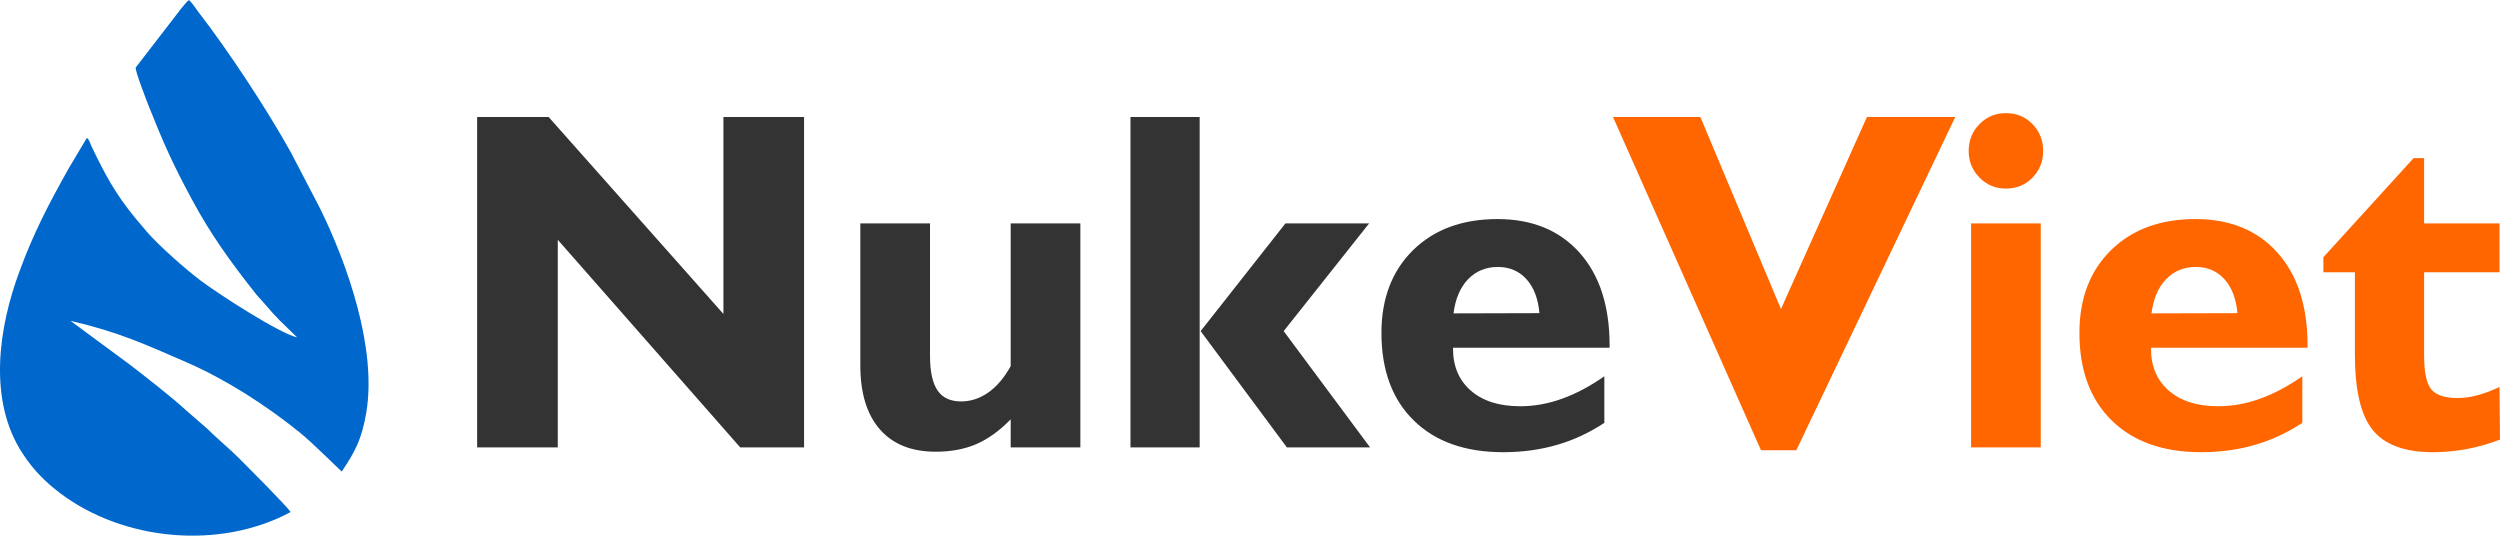
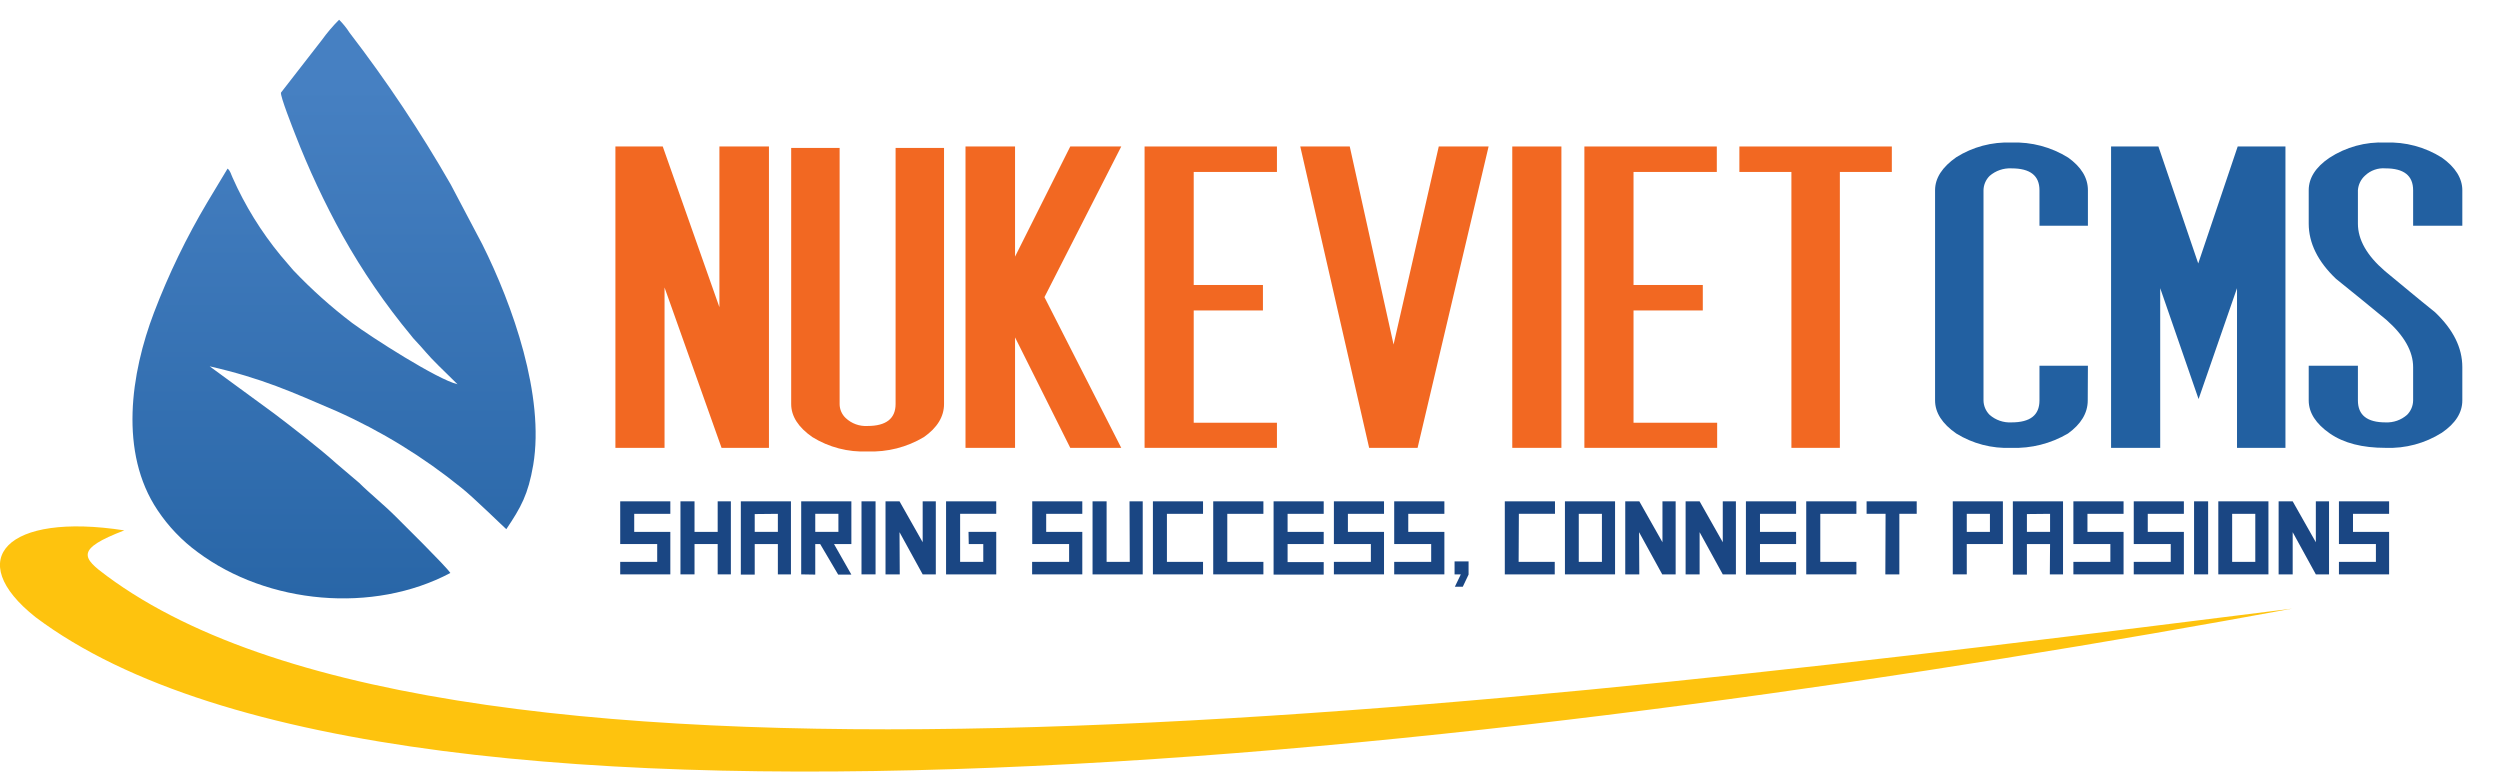
- <svg xmlns="http://www.w3.org/2000/svg" xml:space="preserve" width="1540" height="330" shape-rendering="geometricPrecision" text-rendering="geometricPrecision" image-rendering="optimizeQuality" fill-rule="evenodd" clip-rule="evenodd" viewBox="0 0 1200.83 257.27">
-   <g fill-rule="nonzero">
-     <path fill="#0068CC" d="M142.74 162.05c-8.83-2.07-37.82-20.89-46.33-27.28-7.57-5.74-19.86-16.58-25.84-23.44l-5.52-6.54c-9.61-11.64-14.81-21.37-21.12-34.61-.63-1.28-.94-3.03-2.2-3.99L32.9 81.02c-9.45 16.91-16.7 30.63-23.48 49.13C-.66 157.1-6.02 192.35 11 218.03c5.04 7.66 10.4 13.08 17.65 18.66 30.72 23.29 77.05 27.44 110.93 9.25-1.73-2.87-21.9-22.96-24.11-25.2-5.2-5.26-11.66-10.52-15.91-14.83l-10.09-8.77c-6.93-6.38-20.01-16.59-27.1-22.01l-28.52-21.06c23.32 5.43 35.93 11.33 55.78 19.94 18.75 8.13 38.61 20.89 54.68 33.97 5.04 3.99 19.7 18.5 19.85 18.5 6.47-9.72 9.61-15.47 11.82-28.55 5.04-30.62-8.98-70.97-22.37-98.09l-13.87-26.63c-11.51-20.74-30.1-48.97-44.44-67.47C94.2 4.15 91.99.96 90.73 0c-1.57 1.12-6.14 7.18-7.56 9.09L65.21 32.38c-.48 1.43 5.35 16.27 6.14 18.34 7.25 18.18 11.66 28.07 20.96 45.3 8.82 16.42 18.59 29.98 30.1 44.5.78.95.78 1.11 1.73 2.07 3.78 3.98 5.36 6.38 10.08 11.16l8.51 8.3h.01z" />
-     <path fill="#333" d="M267.92 115.15v99.71h-38.74V56.18h34.35l83.95 94.59V56.18h38.74v158.68h-30.68l-87.62-99.71zm217.54 86.23c-5.28 5.46-10.78 9.41-16.43 11.89-5.66 2.44-12.19 3.68-19.57 3.68-11.61 0-20.55-3.56-26.82-10.73-6.27-7.16-9.4-17.42-9.4-30.82v-68.11h33.47v63.46c0 7.67 1.22 13.25 3.63 16.77 2.41 3.53 6.19 5.27 11.35 5.27 4.59 0 8.94-1.44 12.99-4.26 4.05-2.83 7.64-7.05 10.78-12.66v-68.58h33.47v107.57h-33.47v-13.48zm132.66 13.48-41.42-55.84 40.73-51.73h40.2l-41.04 51.73 41.5 55.84h-39.97zm-75.12 0V56.18h33.24v158.68H543zm227.62-11.77c-7.22 4.76-14.86 8.32-22.89 10.61-8.02 2.32-16.58 3.48-25.68 3.48-18.26 0-32.59-5.07-42.94-15.21-10.36-10.11-15.56-24.17-15.56-42.1 0-16.53 5.09-29.81 15.21-39.76 10.17-9.96 23.69-14.91 40.54-14.91 16.62 0 29.77 5.38 39.4 16.14 9.63 10.77 14.44 25.64 14.44 44.54V167h-75.2v.46c0 8.52 2.87 15.26 8.64 20.22 5.73 4.95 13.6 7.43 23.61 7.43 6.73 0 13.45-1.2 20.18-3.64 6.68-2.4 13.45-6 20.25-10.76v22.38zm-72.45-52.59 41.27-.11c-.61-6.93-2.68-12.4-6.23-16.3-3.55-3.92-8.14-5.89-13.72-5.89-5.77 0-10.54 1.97-14.32 5.89-3.75 3.9-6.12 9.4-7 16.41z" />
-     <path fill="#F60" d="M845.86 216.25 774.78 56.18h41.96l38.71 92.23 41.3-92.23h42.42l-76.35 160.07h-16.96zm100.91-1.39V107.29h33.47v107.57h-33.47zm-1.15-142.38c0-5.08 1.72-9.37 5.2-12.9 3.48-3.52 7.68-5.26 12.69-5.26 5.08 0 9.32 1.74 12.72 5.22 3.44 3.49 5.16 7.79 5.16 12.94 0 5.11-1.72 9.37-5.16 12.85-3.4 3.49-7.64 5.23-12.72 5.23-5.01 0-9.21-1.74-12.69-5.27-3.48-3.52-5.2-7.78-5.2-12.81zm160.26 130.61c-7.22 4.76-14.87 8.32-22.89 10.61-8.03 2.32-16.58 3.48-25.68 3.48-18.26 0-32.59-5.07-42.95-15.21-10.35-10.11-15.55-24.17-15.55-42.1 0-16.53 5.08-29.81 15.21-39.76 10.16-9.96 23.69-14.91 40.54-14.91 16.62 0 29.77 5.38 39.39 16.14 9.63 10.77 14.45 25.64 14.45 44.54V167h-75.2v.46c0 8.52 2.87 15.26 8.64 20.22 5.73 4.95 13.6 7.43 23.61 7.43 6.73 0 13.45-1.2 20.18-3.64 6.68-2.4 13.44-6 20.25-10.76v22.38zm-72.45-52.59 41.27-.11c-.61-6.93-2.68-12.4-6.23-16.3-3.56-3.92-8.14-5.89-13.72-5.89-5.77 0-10.54 1.97-14.33 5.89-3.74 3.9-6.11 9.4-6.99 16.41zm97.7-19.75H1116v-7.24l43.33-47.59h5.05v31.37h36.22v23.46h-36.22v39.73c0 8.25 1.14 13.79 3.47 16.54 2.3 2.75 6.5 4.14 12.61 4.14 2.98 0 6.16-.42 9.48-1.32 3.29-.85 6.88-2.2 10.66-4.02l.23 25.32a94.983 94.983 0 0 1-16.12 4.57c-5.39.97-10.74 1.47-16.05 1.47-13.49 0-23.16-3.52-28.89-10.57-5.77-7.05-8.64-19.17-8.64-36.36v-39.5z" />
-   </g>
+ <svg xmlns="http://www.w3.org/2000/svg" viewBox="0 0 431.95 133.3">
+   <defs>
+     <linearGradient id="a" x1="5112.44" y1="-6732.31" x2="5112.44" y2="-10358.85" gradientTransform="matrix(0.03, 0, 0, -0.03, -86.96, -187.12)" gradientUnits="userSpaceOnUse">
+       <stop offset="0" stop-color="#4680c2" />
+       <stop offset="1" stop-color="#2260a1" />
+     </linearGradient>
+   </defs>
+   <path d="M107.16,94V86.62h8.66v2.16h-6.24V91.9h6.24v7.34h-8.66V97.08h6.39V94Z" fill="#1a4683" />
+   <path d="M120,99.24h-2.43V86.62H120V91.9h4V86.62h2.28V99.24H124V94h-4Z" fill="#1a4683" />
+   <path d="M134.4,94h-4v5.28H128V86.62h8.66V99.24H134.4Zm-4-5.18V91.9h4V88.78Z" fill="#1a4683" />
+   <path d="M138.43,99.24V86.62h8.67V94h-3l3,5.28h-2.28L141.71,94h-.85v5.28Zm2.43-10.46V91.9h4V88.78Z" fill="#1a4683" />
+   <path d="M151.28,99.24h-2.43V86.62h2.43Z" fill="#1a4683" />
+   <path d="M155.46,99.24H153V86.62h2.42l4,7.07V86.62h2.27V99.24h-2.27l-4-7.29Z" fill="#1a4683" />
+   <path d="M167.34,91.9h4.79v7.34h-8.67V86.62h8.67v2.16h-6.24v8.3h4V94h-2.51Z" fill="#1a4683" />
+   <path d="M178.35,94V86.62H187v2.16h-6.24V91.9H187v7.34h-8.67V97.08h6.39V94Z" fill="#1a4683" />
+   <path d="M195.16,86.62h2.28V99.24h-8.67V86.62h2.43V97.08h4Z" fill="#1a4683" />
+   <path d="M201.62,97.08h6.24v2.16H199.2V86.62h8.66v2.16h-6.24Z" fill="#1a4683" />
+   <path d="M212.05,97.08h6.24v2.16h-8.67V86.62h8.67v2.16h-6.24Z" fill="#1a4683" />
+   <path d="M222.47,88.78V91.9h6.24V94h-6.24v3.12h6.24v2.16h-8.66V86.62h8.66v2.16Z" fill="#1a4683" />
+   <path d="M230.47,94V86.62h8.66v2.16h-6.24V91.9h6.24v7.34h-8.66V97.08h6.39V94Z" fill="#1a4683" />
+   <path d="M240.89,94V86.62h8.67v2.16h-6.24V91.9h6.24v7.34h-8.67V97.08h6.39V94Z" fill="#1a4683" />
+   <path d="M252.4,99.24h-1.08V97h2.42v2.27l-1,2.11h-1.37Z" fill="#1a4683" />
+   <path d="M262.39,97.08h6.24v2.16H260V86.62h8.67v2.16h-6.24Z" fill="#1a4683" />
+   <path d="M279.05,86.62V99.24h-8.66V86.62Zm-2.27,2.16h-4v8.3h4Z" fill="#1a4683" />
+   <path d="M283.24,99.24h-2.43V86.62h2.43l4,7.07V86.62h2.28V99.24H287.2l-4-7.29Z" fill="#1a4683" />
+   <path d="M293.66,99.24h-2.42V86.62h2.42l4,7.07V86.62h2.27V99.24h-2.27l-4-7.29Z" fill="#1a4683" />
+   <path d="M304.09,88.78V91.9h6.24V94h-6.24v3.12h6.24v2.16h-8.67V86.62h8.67v2.16Z" fill="#1a4683" />
+   <path d="M314.51,97.08h6.24v2.16h-8.67V86.62h8.67v2.16h-6.24Z" fill="#1a4683" />
+   <path d="M325.79,88.78h-3.28V86.62h8.66v2.16h-3V99.24h-2.42Z" fill="#1a4683" />
+   <path d="M339.82,99.24H337.4V86.62h8.66V94h-6.24Zm0-10.46V91.9h4V88.78Z" fill="#1a4683" />
+   <path d="M354.21,94h-4v5.28h-2.43V86.62h8.67V99.24h-2.28Zm-4-5.18V91.9h4V88.78Z" fill="#1a4683" />
+   <path d="M358.24,94V86.62h8.67v2.16h-6.24V91.9h6.24v7.34h-8.67V97.08h6.39V94Z" fill="#1a4683" />
+   <path d="M368.67,94V86.62h8.66v2.16h-6.24V91.9h6.24v7.34h-8.66V97.08h6.39V94Z" fill="#1a4683" />
+   <path d="M381.52,99.24h-2.43V86.62h2.43Z" fill="#1a4683" />
+   <path d="M391.94,86.62V99.24h-8.66V86.62Zm-2.27,2.16h-4v8.3h4Z" fill="#1a4683" />
+   <path d="M396.13,99.24H393.7V86.62h2.43l4,7.07V86.62h2.28V99.24h-2.28l-4-7.29Z" fill="#1a4683" />
+   <path d="M404.12,94V86.62h8.67v2.16h-6.24V91.9h6.24v7.34h-8.67V97.08h6.39V94Z" fill="#1a4683" />
+   <polygon points="18.61 0 431.94 0 431.94 107.24 18.61 107.24 18.61 0" fill="none" />
+   <path d="M79.05,66.39c-3.47-.81-14.88-8.12-18.22-10.6a84.79,84.79,0,0,1-10.17-9.11l-2.17-2.54a58.52,58.52,0,0,1-8.31-13.46c-.24-.49-.37-1.17-.86-1.55L35.85,34.9A122.7,122.7,0,0,0,26.61,54c-4,10.48-6.08,24.18.62,34.16a28.64,28.64,0,0,0,6.94,7.25c12.09,9,30.31,10.66,43.64,3.59-.68-1.11-8.62-8.92-9.48-9.79-2-2-4.59-4.09-6.26-5.77l-4-3.4c-2.73-2.48-7.87-6.45-10.66-8.56L36.22,63.29c9.17,2.11,14.13,4.4,21.94,7.75a97.32,97.32,0,0,1,21.51,13.2c2,1.55,7.75,7.19,7.81,7.19,2.54-3.78,3.78-6,4.65-11.09,2-11.91-3.53-27.59-8.8-38.13L77.87,31.86A234.28,234.28,0,0,0,60.39,5.64a13,13,0,0,0-1.8-2.23,28.91,28.91,0,0,0-3,3.53L48.55,16c-.18.56,2.11,6.32,2.42,7.13a143.12,143.12,0,0,0,8.24,17.61A114.94,114.94,0,0,0,71.05,58a8.06,8.06,0,0,0,.69.81c1.48,1.55,2.1,2.47,4,4.33Z" fill="url(#a)" />
+   <polygon points="326.87 29.71 317.89 29.71 317.89 77.38 309.52 77.38 309.52 29.71 300.53 29.71 300.53 25.31 326.87 25.31 326.87 29.71" fill="#f26822" />
+   <polygon points="296.69 77.38 273.75 77.38 273.75 25.31 296.63 25.31 296.63 29.71 282.24 29.71 282.24 49.24 294.21 49.24 294.21 53.64 282.24 53.64 282.24 73.04 296.69 73.04 296.69 77.38" fill="#f26822" />
+   <polygon points="269.78 77.38 261.29 77.38 261.29 25.31 269.78 25.31 269.78 77.38" fill="#f26822" />
+   <polygon points="257.2 25.31 244.93 77.38 236.56 77.38 224.66 25.31 233.21 25.31 240.78 59.53 248.59 25.31 257.2 25.31" fill="#f26822" />
+   <polygon points="220.63 77.38 197.76 77.38 197.76 25.31 220.63 25.31 220.63 29.71 206.25 29.71 206.25 49.24 218.21 49.24 218.21 53.64 206.25 53.64 206.25 73.04 220.63 73.04 220.63 77.38" fill="#f26822" />
+   <polygon points="193.73 77.38 184.92 77.38 175.38 58.29 175.38 77.38 166.82 77.38 166.82 25.31 175.38 25.31 175.38 44.34 184.92 25.31 193.73 25.31 180.46 51.34 193.73 77.38" fill="#f26822" />
+   <path d="M163.11,69.81c0,2.18-1.18,4.1-3.48,5.71A17.6,17.6,0,0,1,149.9,78a16.7,16.7,0,0,1-9.54-2.48c-2.42-1.68-3.66-3.6-3.66-5.71V25.56h8.37V69.81a3.33,3.33,0,0,0,1.05,2.42,5.06,5.06,0,0,0,3.78,1.37c3.23,0,4.84-1.3,4.84-3.79V25.56h8.37Z" fill="#f26822" />
+   <polygon points="132.86 77.38 124.67 77.38 114.82 49.67 114.82 77.38 106.33 77.38 106.33 25.31 114.51 25.31 124.3 53.08 124.3 25.31 132.86 25.31 132.86 77.38" fill="#f26822" />
+   <path d="M425.44,69.19q0,3.16-3.54,5.58a17,17,0,0,1-9.73,2.61c-4,0-7.19-.81-9.61-2.48s-3.66-3.6-3.66-5.71v-6h8.5v6c0,2.55,1.61,3.79,4.77,3.79a5.27,5.27,0,0,0,3.72-1.3,3.6,3.6,0,0,0,1.05-2.49V63.43q0-4.09-4.64-8.18c-2.92-2.42-5.83-4.77-8.68-7.07-3.16-3-4.72-6.2-4.72-9.54V32.87q0-3.16,3.54-5.58a16.38,16.38,0,0,1,9.73-2.66,17,17,0,0,1,9.73,2.6c2.36,1.67,3.54,3.6,3.54,5.64V39h-8.5V32.87c0-2.54-1.61-3.78-4.77-3.78a4.58,4.58,0,0,0-3.53,1.24,3.76,3.76,0,0,0-1.24,2.54v5.77q0,4.17,4.65,8.18c1.49,1.24,2.91,2.42,4.34,3.59s2.85,2.36,4.34,3.54c3.15,3,4.71,6.13,4.71,9.48Z" fill="#2260a1" />
+   <polygon points="394.88 77.38 386.51 77.38 386.51 49.79 379.87 68.95 373.24 49.79 373.24 77.38 364.75 77.38 364.75 25.31 372.93 25.31 379.81 45.52 386.63 25.31 394.88 25.31 394.88 77.38" fill="#2260a1" />
+   <path d="M360.72,69.19c0,2.18-1.17,4.1-3.41,5.71a18,18,0,0,1-9.79,2.48A16.71,16.71,0,0,1,338,74.9c-2.42-1.68-3.66-3.6-3.66-5.71V32.87c0-2.11,1.24-4,3.66-5.7a16.64,16.64,0,0,1,9.55-2.54,17.29,17.29,0,0,1,9.79,2.6c2.24,1.61,3.41,3.47,3.41,5.64V39h-8.37V32.87c0-2.54-1.61-3.78-4.83-3.78a5.36,5.36,0,0,0-3.78,1.3,3.57,3.57,0,0,0-1.06,2.48V69.19a3.57,3.57,0,0,0,1.06,2.49,5.3,5.3,0,0,0,3.78,1.3c3.22,0,4.83-1.24,4.83-3.79v-6h8.37Z" fill="#2260a1" />
+   <path d="M6.15,106.64c-12.63-10-5-18.16,15.33-15-8.52,3.26-7.29,4.73-3,7.89,60.71,45,241.88,22.67,377.55,5.63C272.13,128,69.65,154.33,6.15,106.64Z" fill="#fec30e" fill-rule="evenodd" />
</svg>
